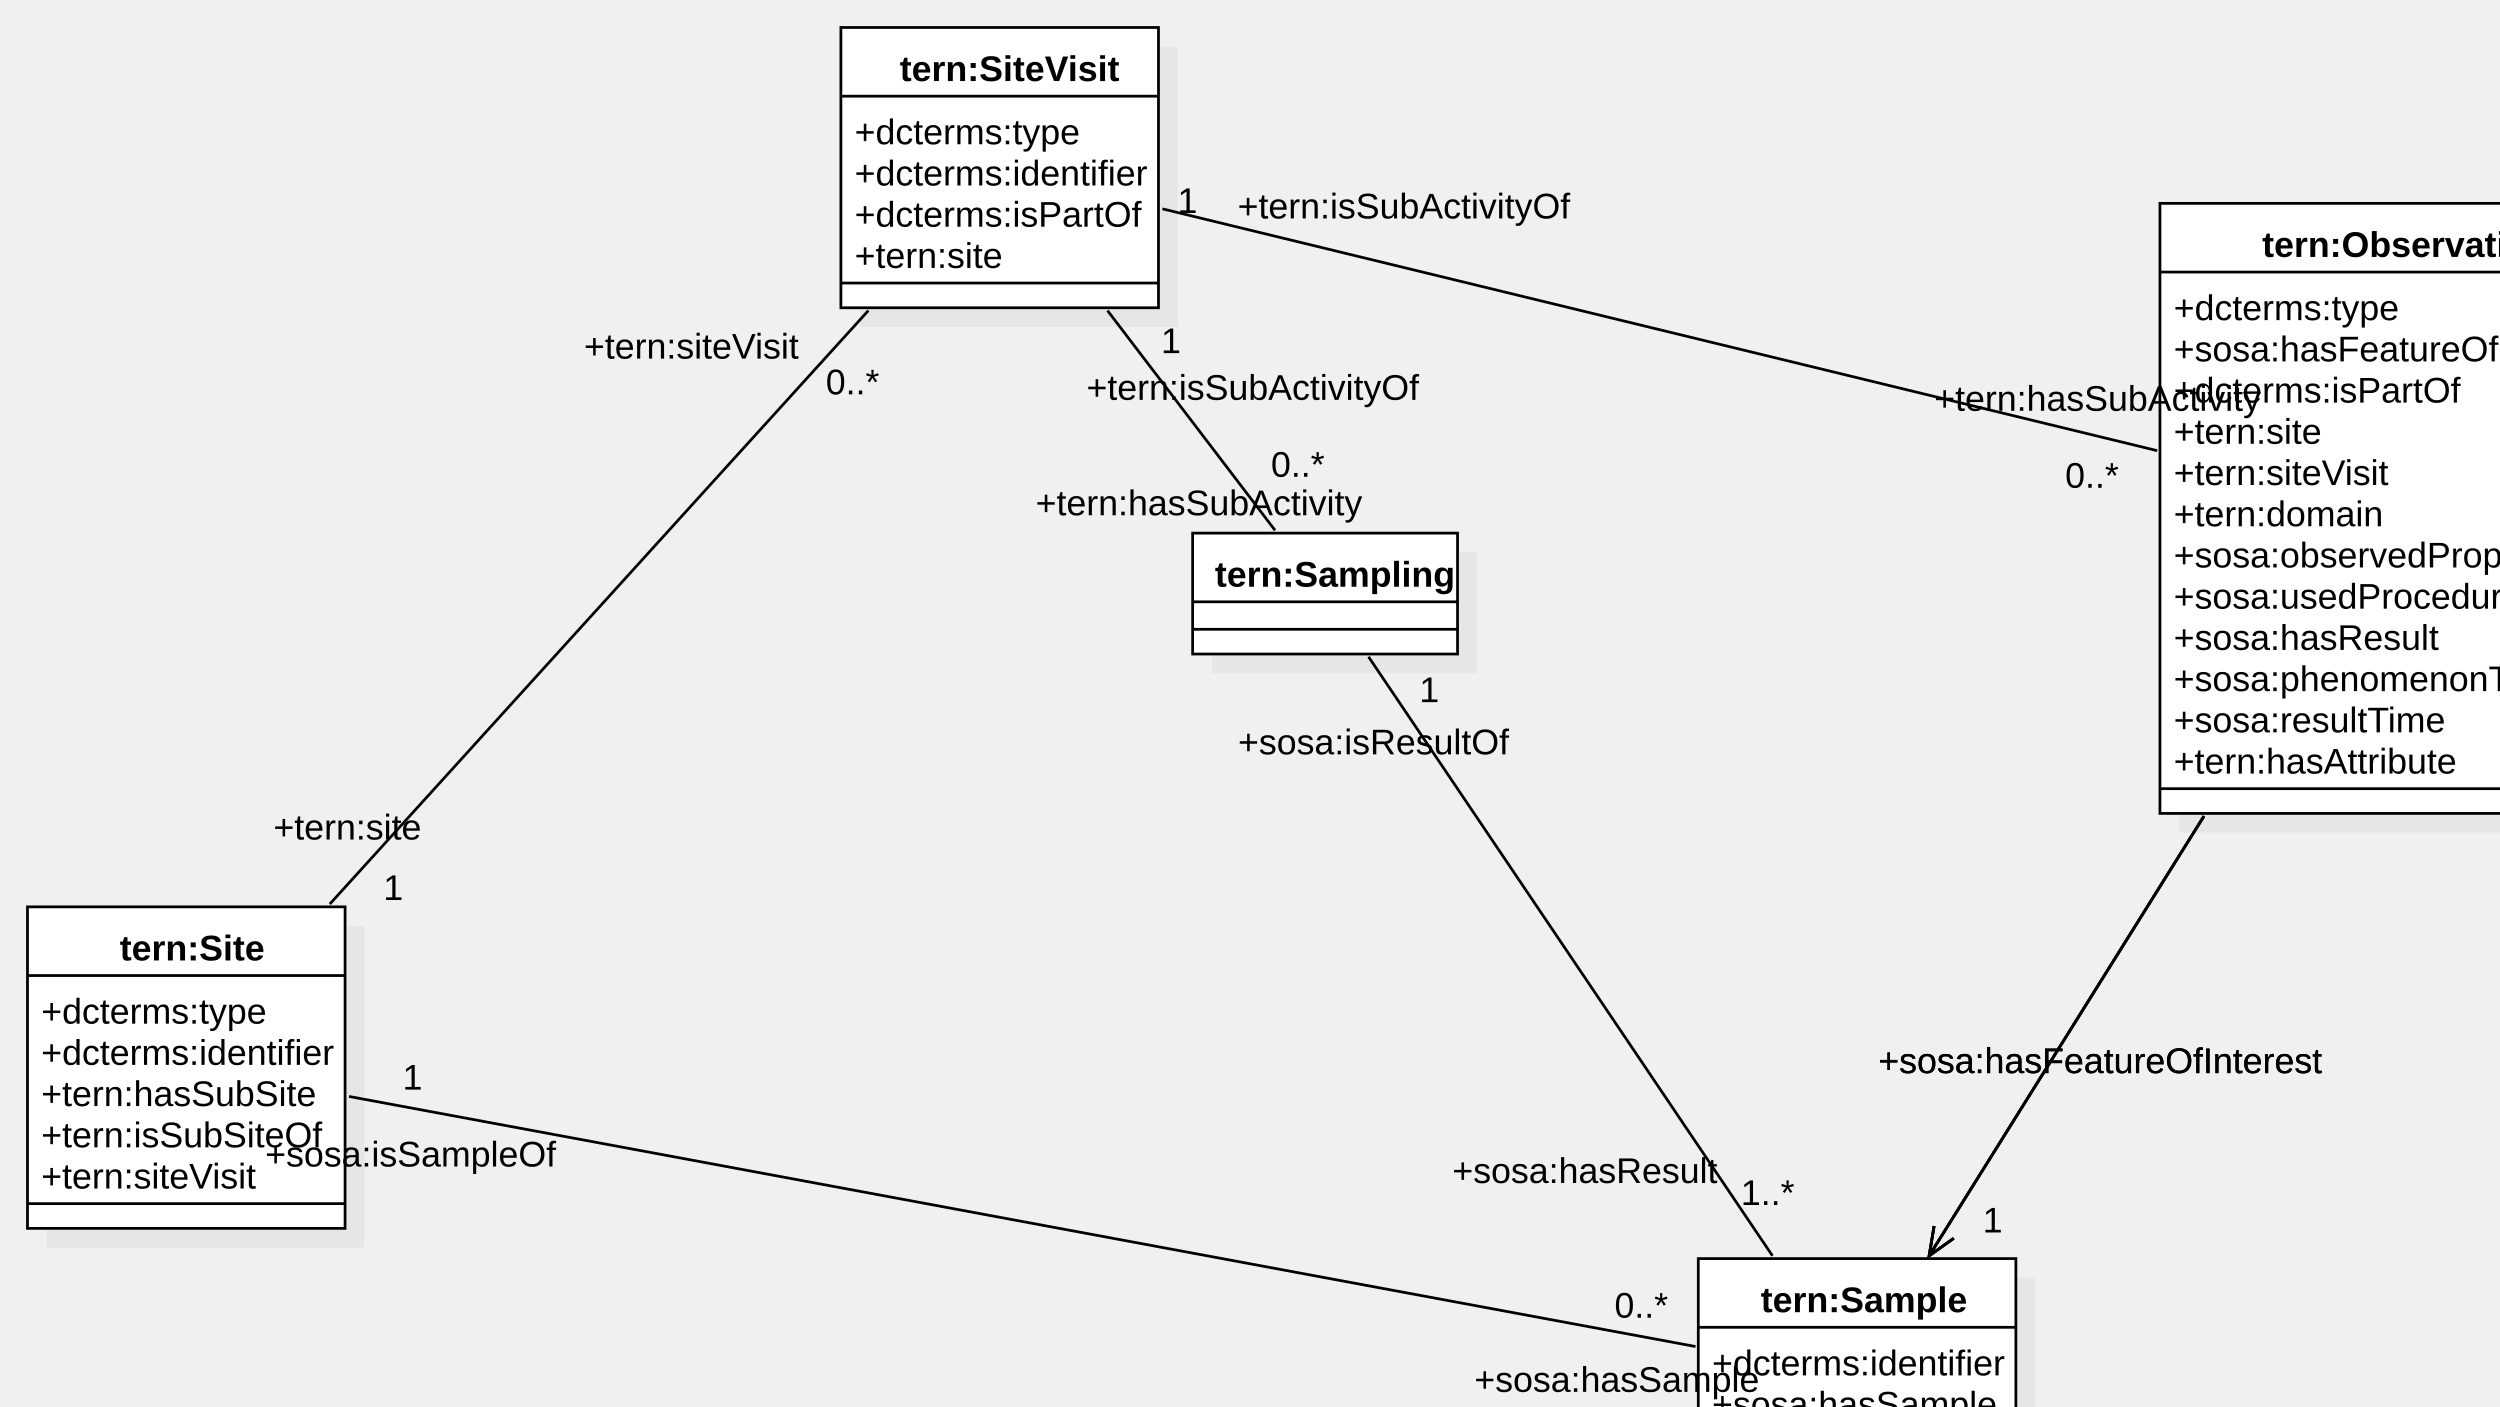
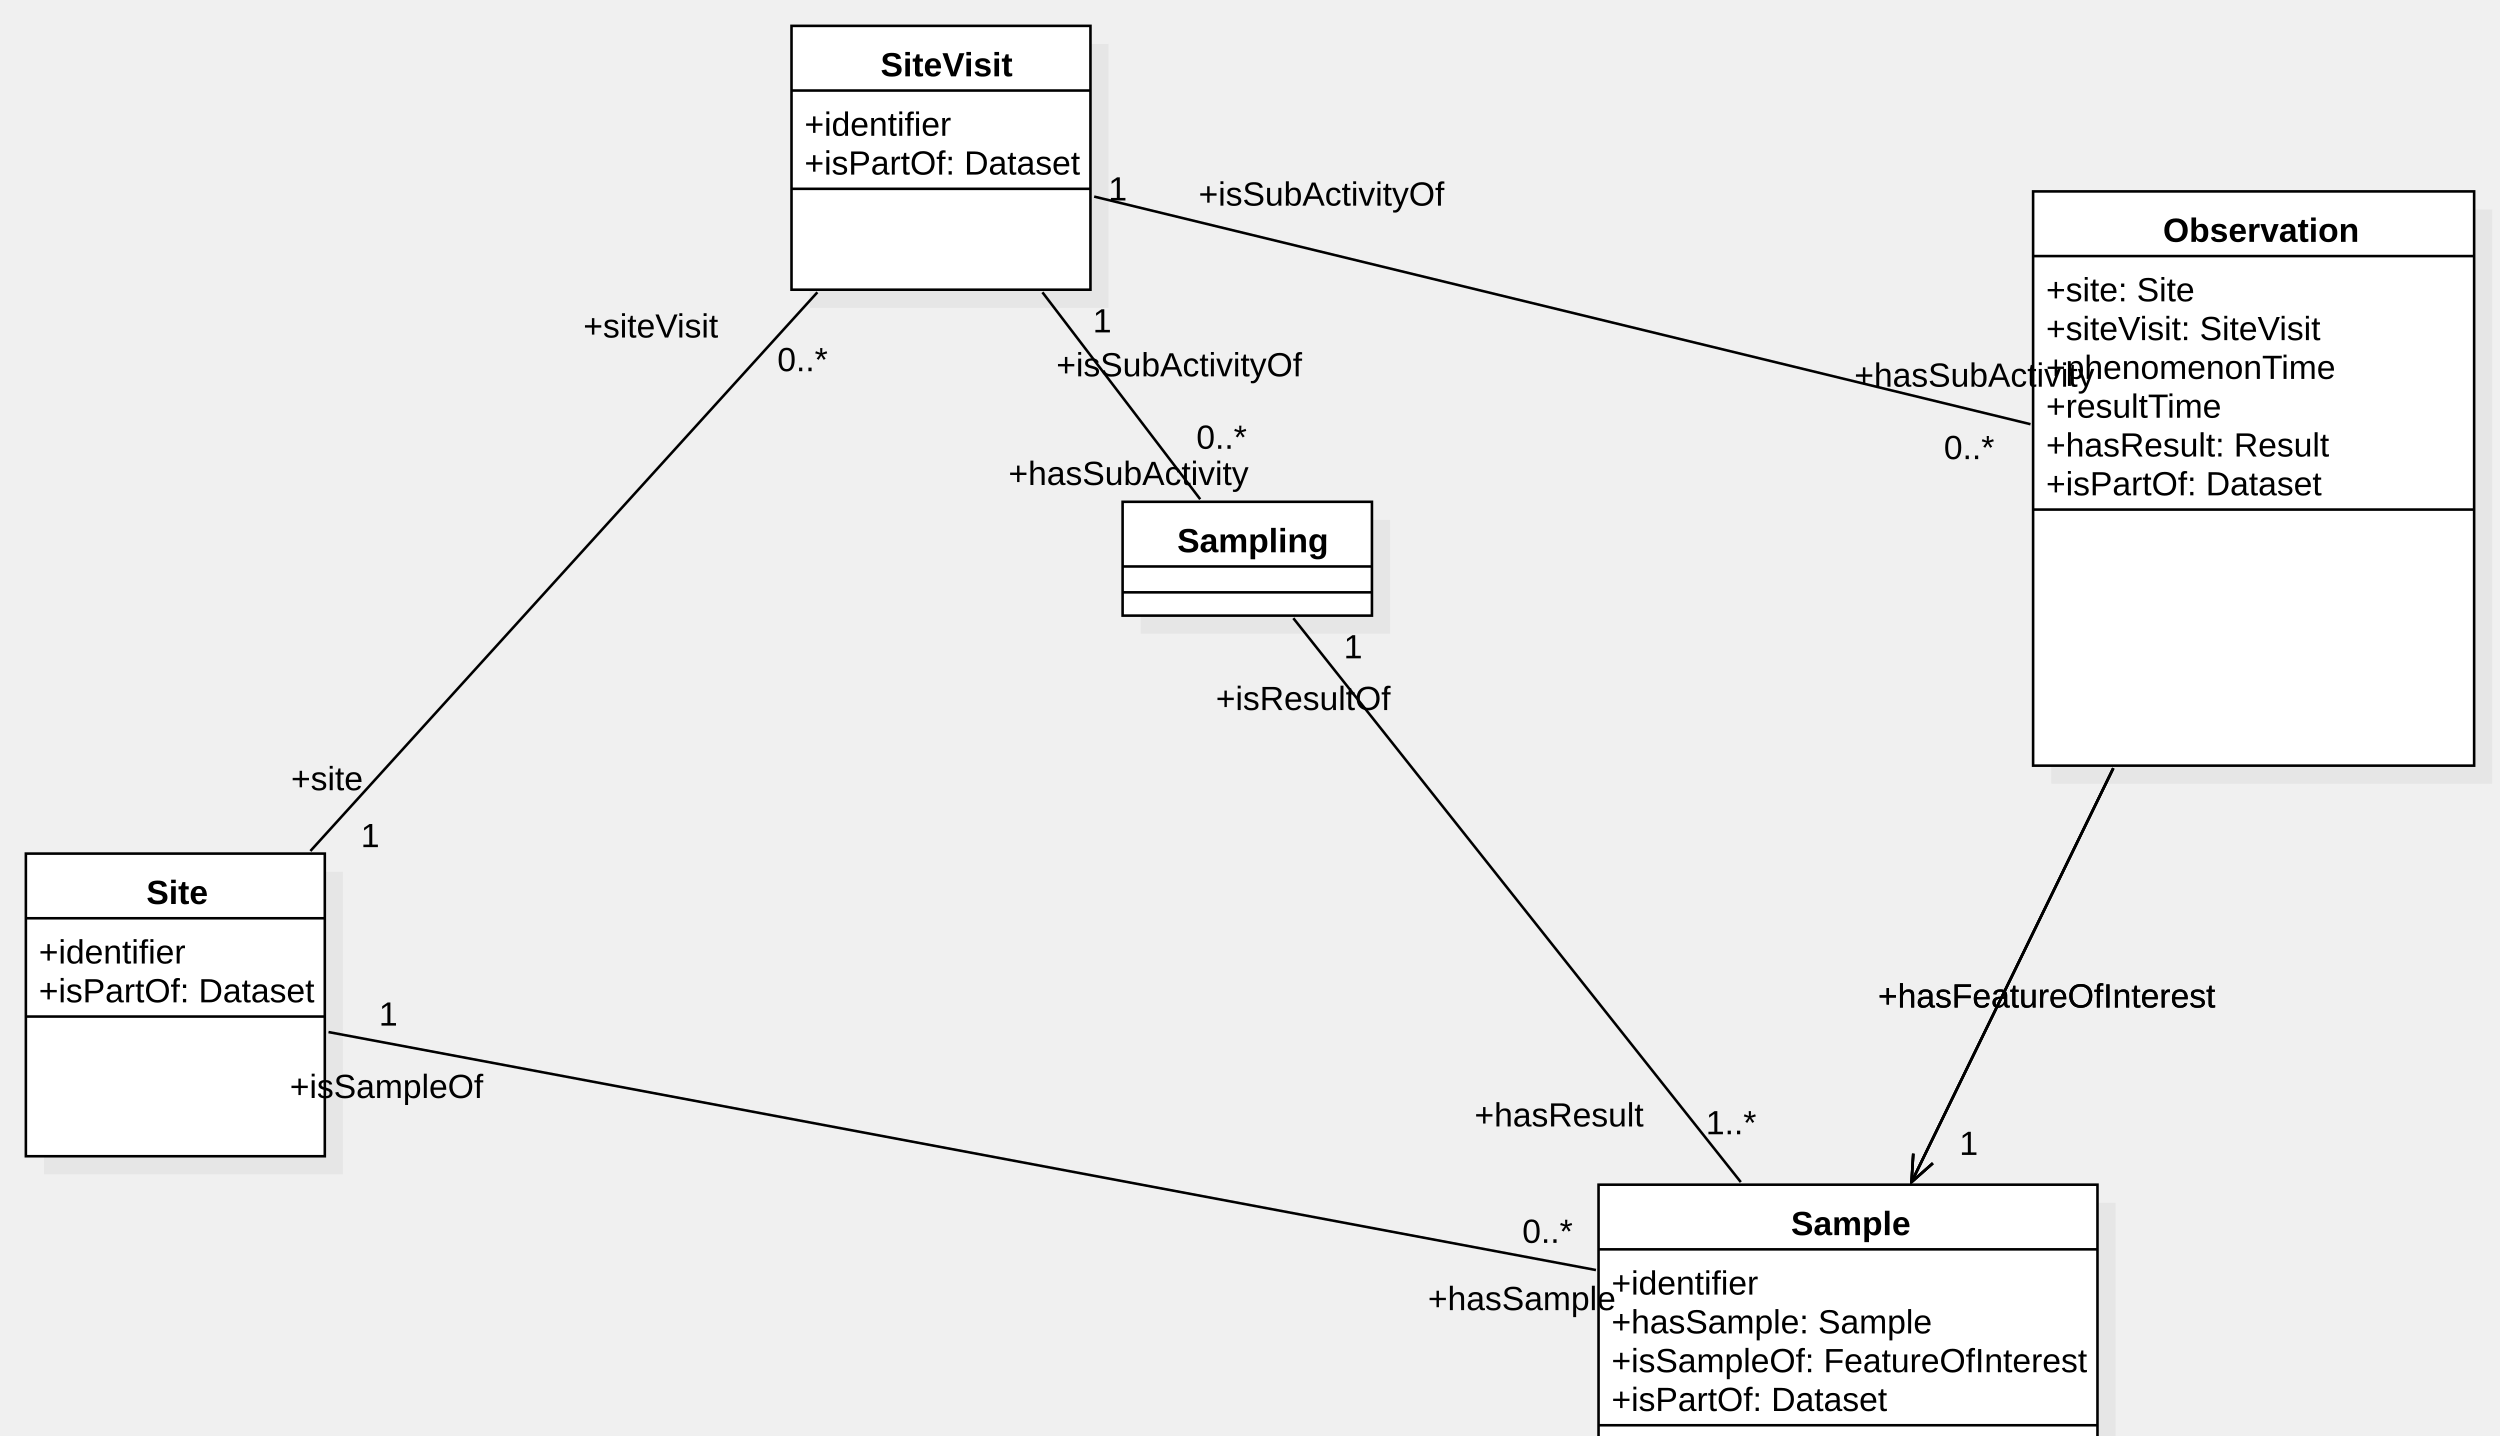
- <svg xmlns="http://www.w3.org/2000/svg" height="512" version="1.1" width="909.743">
+ <svg xmlns="http://www.w3.org/2000/svg" height="555" version="1.1" width="966.503">
  <defs />
  <g>
    <g transform="translate(-254,-110) scale(1,1)">
      <rect fill="#C0C0C0" height="117" opacity="0.2" stroke="none" width="115.571" x="271" y="447" />
    </g>
    <g transform="translate(-254,-110) scale(1,1)">
      <rect fill="#ffffff" height="117" stroke="none" width="115.571" x="264" y="440" />
    </g>
    <g transform="translate(-254,-110) scale(1,1)">
      <path d="M 264 440 L 379.571 440 L 379.571 557 L 264 557 L 264 440 Z Z" fill="none" stroke="#000000" stroke-miterlimit="10" />
    </g>
    <g transform="translate(-254,-110) scale(1,1)">
      <path d="M 264 465 L 379.571 465" fill="none" stroke="#000000" stroke-miterlimit="10" />
    </g>
    <g transform="translate(-254,-110) scale(1,1)">
-       <path d="M 264 548 L 379.571 548" fill="none" stroke="#000000" stroke-miterlimit="10" />
-     </g>
-     <g transform="translate(-254,-110) scale(1,1)">
-       <g>
-         <path fill="none" stroke="none" />
-         <text fill="#000000" font-family="Arial" font-size="13px" font-style="normal" font-weight="bold" stroke="none" text-decoration="none" x="297.579" y="459.5">tern:Site</text>
-       </g>
-     </g>
-     <g transform="translate(-254,-110) scale(1,1)">
-       <g>
-         <path fill="none" stroke="none" />
-         <text fill="#000000" font-family="Arial" font-size="13px" font-style="normal" font-weight="normal" stroke="none" text-decoration="none" x="269" y="482.5">+dcterms:type</text>
-       </g>
-     </g>
-     <g transform="translate(-254,-110) scale(1,1)">
-       <g>
-         <path fill="none" stroke="none" />
-         <text fill="#000000" font-family="Arial" font-size="13px" font-style="normal" font-weight="normal" stroke="none" text-decoration="none" x="269" y="497.5">+dcterms:identifier</text>
-       </g>
-     </g>
-     <g transform="translate(-254,-110) scale(1,1)">
-       <g>
-         <path fill="none" stroke="none" />
-         <text fill="#000000" font-family="Arial" font-size="13px" font-style="normal" font-weight="normal" stroke="none" text-decoration="none" x="269" y="512.5">+tern:hasSubSite</text>
-       </g>
-     </g>
-     <g transform="translate(-254,-110) scale(1,1)">
-       <g>
-         <path fill="none" stroke="none" />
-         <text fill="#000000" font-family="Arial" font-size="13px" font-style="normal" font-weight="normal" stroke="none" text-decoration="none" x="269" y="527.5">+tern:isSubSiteOf</text>
-       </g>
-     </g>
-     <g transform="translate(-254,-110) scale(1,1)">
-       <g>
-         <path fill="none" stroke="none" />
-         <text fill="#000000" font-family="Arial" font-size="13px" font-style="normal" font-weight="normal" stroke="none" text-decoration="none" x="269" y="542.5">+tern:siteVisit</text>
+       <path d="M 264 503 L 379.571 503" fill="none" stroke="#000000" stroke-miterlimit="10" />
+     </g>
+     <g transform="translate(-254,-110) scale(1,1)">
+       <g>
+         <path fill="none" stroke="none" />
+         <text fill="#000000" font-family="Arial" font-size="13px" font-style="normal" font-weight="bold" stroke="none" text-decoration="none" x="310.585" y="459.5">Site</text>
+       </g>
+     </g>
+     <g transform="translate(-254,-110) scale(1,1)">
+       <g>
+         <path fill="none" stroke="none" />
+         <text fill="#000000" font-family="Arial" font-size="13px" font-style="normal" font-weight="normal" stroke="none" text-decoration="none" x="269" y="482.5">+identifier</text>
+       </g>
+     </g>
+     <g transform="translate(-254,-110) scale(1,1)">
+       <g>
+         <path fill="none" stroke="none" />
+         <text fill="#000000" font-family="Arial" font-size="13px" font-style="normal" font-weight="normal" stroke="none" text-decoration="none" x="269" y="497.5">+isPartOf: Dataset</text>
      </g>
    </g>
    <g transform="translate(-254,-110) scale(1,1)">
      <rect fill="#C0C0C0" height="102" opacity="0.2" stroke="none" width="115.571" x="567" y="127" />
    </g>
    <g transform="translate(-254,-110) scale(1,1)">
      <rect fill="#ffffff" height="102" stroke="none" width="115.571" x="560" y="120" />
    </g>
    <g transform="translate(-254,-110) scale(1,1)">
      <path d="M 560 120 L 675.571 120 L 675.571 222 L 560 222 L 560 120 Z Z" fill="none" stroke="#000000" stroke-miterlimit="10" />
    </g>
    <g transform="translate(-254,-110) scale(1,1)">
      <path d="M 560 145 L 675.571 145" fill="none" stroke="#000000" stroke-miterlimit="10" />
    </g>
    <g transform="translate(-254,-110) scale(1,1)">
-       <path d="M 560 213 L 675.571 213" fill="none" stroke="#000000" stroke-miterlimit="10" />
-     </g>
-     <g transform="translate(-254,-110) scale(1,1)">
-       <g>
-         <path fill="none" stroke="none" />
-         <text fill="#000000" font-family="Arial" font-size="13px" font-style="normal" font-weight="bold" stroke="none" text-decoration="none" x="581.417" y="139.5">tern:SiteVisit</text>
-       </g>
-     </g>
-     <g transform="translate(-254,-110) scale(1,1)">
-       <g>
-         <path fill="none" stroke="none" />
-         <text fill="#000000" font-family="Arial" font-size="13px" font-style="normal" font-weight="normal" stroke="none" text-decoration="none" x="565" y="162.5">+dcterms:type</text>
-       </g>
-     </g>
-     <g transform="translate(-254,-110) scale(1,1)">
-       <g>
-         <path fill="none" stroke="none" />
-         <text fill="#000000" font-family="Arial" font-size="13px" font-style="normal" font-weight="normal" stroke="none" text-decoration="none" x="565" y="177.5">+dcterms:identifier</text>
-       </g>
-     </g>
-     <g transform="translate(-254,-110) scale(1,1)">
-       <g>
-         <path fill="none" stroke="none" />
-         <text fill="#000000" font-family="Arial" font-size="13px" font-style="normal" font-weight="normal" stroke="none" text-decoration="none" x="565" y="192.5">+dcterms:isPartOf</text>
-       </g>
-     </g>
-     <g transform="translate(-254,-110) scale(1,1)">
-       <g>
-         <path fill="none" stroke="none" />
-         <text fill="#000000" font-family="Arial" font-size="13px" font-style="normal" font-weight="normal" stroke="none" text-decoration="none" x="565" y="207.5">+tern:site</text>
+       <path d="M 560 183 L 675.571 183" fill="none" stroke="#000000" stroke-miterlimit="10" />
+     </g>
+     <g transform="translate(-254,-110) scale(1,1)">
+       <g>
+         <path fill="none" stroke="none" />
+         <text fill="#000000" font-family="Arial" font-size="13px" font-style="normal" font-weight="bold" stroke="none" text-decoration="none" x="594.423" y="139.5">SiteVisit</text>
+       </g>
+     </g>
+     <g transform="translate(-254,-110) scale(1,1)">
+       <g>
+         <path fill="none" stroke="none" />
+         <text fill="#000000" font-family="Arial" font-size="13px" font-style="normal" font-weight="normal" stroke="none" text-decoration="none" x="565" y="162.5">+identifier</text>
+       </g>
+     </g>
+     <g transform="translate(-254,-110) scale(1,1)">
+       <g>
+         <path fill="none" stroke="none" />
+         <text fill="#000000" font-family="Arial" font-size="13px" font-style="normal" font-weight="normal" stroke="none" text-decoration="none" x="565" y="177.5">+isPartOf: Dataset</text>
      </g>
    </g>
    <g transform="translate(-254,-110) scale(1,1)">
      <path d="M 374 439 L 570 223" fill="none" stroke="#000000" stroke-miterlimit="10" />
    </g>
    <g transform="translate(-254,-110) scale(1,1)">
      <g>
        <path fill="none" stroke="none" />
-         <text fill="#000000" font-family="Arial" font-size="13px" font-style="normal" font-weight="normal" stroke="none" text-decoration="none" x="353.5" y="415.5">+tern:site</text>
+         <text fill="#000000" font-family="Arial" font-size="13px" font-style="normal" font-weight="normal" stroke="none" text-decoration="none" x="366.506" y="415.5">+site</text>
      </g>
    </g>
    <g transform="translate(-254,-110) scale(1,1)">
      <g>
        <path fill="none" stroke="none" />
        <text fill="#000000" font-family="Arial" font-size="13px" font-style="normal" font-weight="normal" stroke="none" text-decoration="none" x="393.5" y="437.5">1</text>
      </g>
    </g>
    <g transform="translate(-254,-110) scale(1,1)">
      <g>
        <path fill="none" stroke="none" />
-         <text fill="#000000" font-family="Arial" font-size="13px" font-style="normal" font-weight="normal" stroke="none" text-decoration="none" x="466.5" y="240.5">+tern:siteVisit</text>
+         <text fill="#000000" font-family="Arial" font-size="13px" font-style="normal" font-weight="normal" stroke="none" text-decoration="none" x="479.506" y="240.5">+siteVisit</text>
      </g>
    </g>
    <g transform="translate(-254,-110) scale(1,1)">
      <g>
        <path fill="none" stroke="none" />
        <text fill="#000000" font-family="Arial" font-size="13px" font-style="normal" font-weight="normal" stroke="none" text-decoration="none" x="554.5" y="253.5">0..*</text>
      </g>
    </g>
    <g transform="translate(-254,-110) scale(1,1)">
-       <rect fill="#C0C0C0" height="87" opacity="0.2" stroke="none" width="115.571" x="879" y="575" />
-     </g>
-     <g transform="translate(-254,-110) scale(1,1)">
-       <rect fill="#ffffff" height="87" stroke="none" width="115.571" x="872" y="568" />
-     </g>
-     <g transform="translate(-254,-110) scale(1,1)">
-       <path d="M 872 568 L 987.571 568 L 987.571 655 L 872 655 L 872 568 Z Z" fill="none" stroke="#000000" stroke-miterlimit="10" />
-     </g>
-     <g transform="translate(-254,-110) scale(1,1)">
-       <path d="M 872 593 L 987.571 593" fill="none" stroke="#000000" stroke-miterlimit="10" />
-     </g>
-     <g transform="translate(-254,-110) scale(1,1)">
-       <path d="M 872 646 L 987.571 646" fill="none" stroke="#000000" stroke-miterlimit="10" />
-     </g>
-     <g transform="translate(-254,-110) scale(1,1)">
-       <g>
-         <path fill="none" stroke="none" />
-         <text fill="#000000" font-family="Arial" font-size="13px" font-style="normal" font-weight="bold" stroke="none" text-decoration="none" x="894.74" y="587.5">tern:Sample</text>
-       </g>
-     </g>
-     <g transform="translate(-254,-110) scale(1,1)">
-       <g>
-         <path fill="none" stroke="none" />
-         <text fill="#000000" font-family="Arial" font-size="13px" font-style="normal" font-weight="normal" stroke="none" text-decoration="none" x="877" y="610.5">+dcterms:identifier</text>
-       </g>
-     </g>
-     <g transform="translate(-254,-110) scale(1,1)">
-       <g>
-         <path fill="none" stroke="none" />
-         <text fill="#000000" font-family="Arial" font-size="13px" font-style="normal" font-weight="normal" stroke="none" text-decoration="none" x="877" y="625.5">+sosa:hasSample</text>
-       </g>
-     </g>
-     <g transform="translate(-254,-110) scale(1,1)">
-       <g>
-         <path fill="none" stroke="none" />
-         <text fill="#000000" font-family="Arial" font-size="13px" font-style="normal" font-weight="normal" stroke="none" text-decoration="none" x="877" y="640.5">+sosa:isSampleOf</text>
+       <rect fill="#C0C0C0" height="102" opacity="0.2" stroke="none" width="192.885" x="879" y="575" />
+     </g>
+     <g transform="translate(-254,-110) scale(1,1)">
+       <rect fill="#ffffff" height="102" stroke="none" width="192.885" x="872" y="568" />
+     </g>
+     <g transform="translate(-254,-110) scale(1,1)">
+       <path d="M 872 568 L 1064.885 568 L 1064.885 670 L 872 670 L 872 568 Z Z" fill="none" stroke="#000000" stroke-miterlimit="10" />
+     </g>
+     <g transform="translate(-254,-110) scale(1,1)">
+       <path d="M 872 593 L 1064.885 593" fill="none" stroke="#000000" stroke-miterlimit="10" />
+     </g>
+     <g transform="translate(-254,-110) scale(1,1)">
+       <path d="M 872 661 L 1064.885 661" fill="none" stroke="#000000" stroke-miterlimit="10" />
+     </g>
+     <g transform="translate(-254,-110) scale(1,1)">
+       <g>
+         <path fill="none" stroke="none" />
+         <text fill="#000000" font-family="Arial" font-size="13px" font-style="normal" font-weight="bold" stroke="none" text-decoration="none" x="946.404" y="587.5">Sample</text>
+       </g>
+     </g>
+     <g transform="translate(-254,-110) scale(1,1)">
+       <g>
+         <path fill="none" stroke="none" />
+         <text fill="#000000" font-family="Arial" font-size="13px" font-style="normal" font-weight="normal" stroke="none" text-decoration="none" x="877" y="610.5">+identifier</text>
+       </g>
+     </g>
+     <g transform="translate(-254,-110) scale(1,1)">
+       <g>
+         <path fill="none" stroke="none" />
+         <text fill="#000000" font-family="Arial" font-size="13px" font-style="normal" font-weight="normal" stroke="none" text-decoration="none" x="877" y="625.5">+hasSample: Sample</text>
+       </g>
+     </g>
+     <g transform="translate(-254,-110) scale(1,1)">
+       <g>
+         <path fill="none" stroke="none" />
+         <text fill="#000000" font-family="Arial" font-size="13px" font-style="normal" font-weight="normal" stroke="none" text-decoration="none" x="877" y="640.5">+isSampleOf: FeatureOfInterest</text>
+       </g>
+     </g>
+     <g transform="translate(-254,-110) scale(1,1)">
+       <g>
+         <path fill="none" stroke="none" />
+         <text fill="#000000" font-family="Arial" font-size="13px" font-style="normal" font-weight="normal" stroke="none" text-decoration="none" x="877" y="655.5">+isPartOf: Dataset</text>
      </g>
    </g>
    <g transform="translate(-254,-110) scale(1,1)">
      <rect fill="#C0C0C0" height="222" opacity="0.2" stroke="none" width="170.503" x="1047" y="191" />
    </g>
    <g transform="translate(-254,-110) scale(1,1)">
      <rect fill="#ffffff" height="222" stroke="none" width="170.503" x="1040" y="184" />
    </g>
    <g transform="translate(-254,-110) scale(1,1)">
      <path d="M 1040 184 L 1210.503 184 L 1210.503 406 L 1040 406 L 1040 184 Z Z" fill="none" stroke="#000000" stroke-miterlimit="10" />
    </g>
    <g transform="translate(-254,-110) scale(1,1)">
      <path d="M 1040 209 L 1210.503 209" fill="none" stroke="#000000" stroke-miterlimit="10" />
    </g>
    <g transform="translate(-254,-110) scale(1,1)">
-       <path d="M 1040 397 L 1210.503 397" fill="none" stroke="#000000" stroke-miterlimit="10" />
-     </g>
-     <g transform="translate(-254,-110) scale(1,1)">
-       <g>
-         <path fill="none" stroke="none" />
-         <text fill="#000000" font-family="Arial" font-size="13px" font-style="normal" font-weight="bold" stroke="none" text-decoration="none" x="1077.2" y="203.5">tern:Observation</text>
-       </g>
-     </g>
-     <g transform="translate(-254,-110) scale(1,1)">
-       <g>
-         <path fill="none" stroke="none" />
-         <text fill="#000000" font-family="Arial" font-size="13px" font-style="normal" font-weight="normal" stroke="none" text-decoration="none" x="1045" y="226.5">+dcterms:type</text>
-       </g>
-     </g>
-     <g transform="translate(-254,-110) scale(1,1)">
-       <g>
-         <path fill="none" stroke="none" />
-         <text fill="#000000" font-family="Arial" font-size="13px" font-style="normal" font-weight="normal" stroke="none" text-decoration="none" x="1045" y="241.5">+sosa:hasFeatureOfInterest</text>
-       </g>
-     </g>
-     <g transform="translate(-254,-110) scale(1,1)">
-       <g>
-         <path fill="none" stroke="none" />
-         <text fill="#000000" font-family="Arial" font-size="13px" font-style="normal" font-weight="normal" stroke="none" text-decoration="none" x="1045" y="256.5">+dcterms:isPartOf</text>
-       </g>
-     </g>
-     <g transform="translate(-254,-110) scale(1,1)">
-       <g>
-         <path fill="none" stroke="none" />
-         <text fill="#000000" font-family="Arial" font-size="13px" font-style="normal" font-weight="normal" stroke="none" text-decoration="none" x="1045" y="271.5">+tern:site</text>
-       </g>
-     </g>
-     <g transform="translate(-254,-110) scale(1,1)">
-       <g>
-         <path fill="none" stroke="none" />
-         <text fill="#000000" font-family="Arial" font-size="13px" font-style="normal" font-weight="normal" stroke="none" text-decoration="none" x="1045" y="286.5">+tern:siteVisit</text>
-       </g>
-     </g>
-     <g transform="translate(-254,-110) scale(1,1)">
-       <g>
-         <path fill="none" stroke="none" />
-         <text fill="#000000" font-family="Arial" font-size="13px" font-style="normal" font-weight="normal" stroke="none" text-decoration="none" x="1045" y="301.5">+tern:domain</text>
-       </g>
-     </g>
-     <g transform="translate(-254,-110) scale(1,1)">
-       <g>
-         <path fill="none" stroke="none" />
-         <text fill="#000000" font-family="Arial" font-size="13px" font-style="normal" font-weight="normal" stroke="none" text-decoration="none" x="1045" y="316.5">+sosa:observedProperty</text>
-       </g>
-     </g>
-     <g transform="translate(-254,-110) scale(1,1)">
-       <g>
-         <path fill="none" stroke="none" />
-         <text fill="#000000" font-family="Arial" font-size="13px" font-style="normal" font-weight="normal" stroke="none" text-decoration="none" x="1045" y="331.5">+sosa:usedProcedure</text>
-       </g>
-     </g>
-     <g transform="translate(-254,-110) scale(1,1)">
-       <g>
-         <path fill="none" stroke="none" />
-         <text fill="#000000" font-family="Arial" font-size="13px" font-style="normal" font-weight="normal" stroke="none" text-decoration="none" x="1045" y="346.5">+sosa:hasResult</text>
-       </g>
-     </g>
-     <g transform="translate(-254,-110) scale(1,1)">
-       <g>
-         <path fill="none" stroke="none" />
-         <text fill="#000000" font-family="Arial" font-size="13px" font-style="normal" font-weight="normal" stroke="none" text-decoration="none" x="1045" y="361.5">+sosa:phenomenonTime</text>
-       </g>
-     </g>
-     <g transform="translate(-254,-110) scale(1,1)">
-       <g>
-         <path fill="none" stroke="none" />
-         <text fill="#000000" font-family="Arial" font-size="13px" font-style="normal" font-weight="normal" stroke="none" text-decoration="none" x="1045" y="376.5">+sosa:resultTime</text>
-       </g>
-     </g>
-     <g transform="translate(-254,-110) scale(1,1)">
-       <g>
-         <path fill="none" stroke="none" />
-         <text fill="#000000" font-family="Arial" font-size="13px" font-style="normal" font-weight="normal" stroke="none" text-decoration="none" x="1045" y="391.5">+tern:hasAttribute</text>
+       <path d="M 1040 307 L 1210.503 307" fill="none" stroke="#000000" stroke-miterlimit="10" />
+     </g>
+     <g transform="translate(-254,-110) scale(1,1)">
+       <g>
+         <path fill="none" stroke="none" />
+         <text fill="#000000" font-family="Arial" font-size="13px" font-style="normal" font-weight="bold" stroke="none" text-decoration="none" x="1090.206" y="203.5">Observation</text>
+       </g>
+     </g>
+     <g transform="translate(-254,-110) scale(1,1)">
+       <g>
+         <path fill="none" stroke="none" />
+         <text fill="#000000" font-family="Arial" font-size="13px" font-style="normal" font-weight="normal" stroke="none" text-decoration="none" x="1045" y="226.5">+site: Site</text>
+       </g>
+     </g>
+     <g transform="translate(-254,-110) scale(1,1)">
+       <g>
+         <path fill="none" stroke="none" />
+         <text fill="#000000" font-family="Arial" font-size="13px" font-style="normal" font-weight="normal" stroke="none" text-decoration="none" x="1045" y="241.5">+siteVisit: SiteVisit</text>
+       </g>
+     </g>
+     <g transform="translate(-254,-110) scale(1,1)">
+       <g>
+         <path fill="none" stroke="none" />
+         <text fill="#000000" font-family="Arial" font-size="13px" font-style="normal" font-weight="normal" stroke="none" text-decoration="none" x="1045" y="256.5">+phenomenonTime</text>
+       </g>
+     </g>
+     <g transform="translate(-254,-110) scale(1,1)">
+       <g>
+         <path fill="none" stroke="none" />
+         <text fill="#000000" font-family="Arial" font-size="13px" font-style="normal" font-weight="normal" stroke="none" text-decoration="none" x="1045" y="271.5">+resultTime</text>
+       </g>
+     </g>
+     <g transform="translate(-254,-110) scale(1,1)">
+       <g>
+         <path fill="none" stroke="none" />
+         <text fill="#000000" font-family="Arial" font-size="13px" font-style="normal" font-weight="normal" stroke="none" text-decoration="none" x="1045" y="286.5">+hasResult: Result</text>
+       </g>
+     </g>
+     <g transform="translate(-254,-110) scale(1,1)">
+       <g>
+         <path fill="none" stroke="none" />
+         <text fill="#000000" font-family="Arial" font-size="13px" font-style="normal" font-weight="normal" stroke="none" text-decoration="none" x="1045" y="301.5">+isPartOf: Dataset</text>
      </g>
    </g>
    <g transform="translate(-254,-110) scale(1,1)">
      <path d="M 677 186 L 1039 274" fill="none" stroke="#000000" stroke-miterlimit="10" />
    </g>
    <g transform="translate(-254,-110) scale(1,1)">
      <g>
        <path fill="none" stroke="none" />
-         <text fill="#000000" font-family="Arial" font-size="13px" font-style="normal" font-weight="normal" stroke="none" text-decoration="none" x="704.365" y="189.5">+tern:isSubActivityOf</text>
+         <text fill="#000000" font-family="Arial" font-size="13px" font-style="normal" font-weight="normal" stroke="none" text-decoration="none" x="717.371" y="189.5">+isSubActivityOf</text>
      </g>
    </g>
    <g transform="translate(-254,-110) scale(1,1)">
      <g>
        <path fill="none" stroke="none" />
        <text fill="#000000" font-family="Arial" font-size="13px" font-style="normal" font-weight="normal" stroke="none" text-decoration="none" x="682.5" y="187.5">1</text>
      </g>
    </g>
    <g transform="translate(-254,-110) scale(1,1)">
      <g>
        <path fill="none" stroke="none" />
-         <text fill="#000000" font-family="Arial" font-size="13px" font-style="normal" font-weight="normal" stroke="none" text-decoration="none" x="957.865" y="259.5">+tern:hasSubActivity</text>
+         <text fill="#000000" font-family="Arial" font-size="13px" font-style="normal" font-weight="normal" stroke="none" text-decoration="none" x="970.871" y="259.5">+hasSubActivity</text>
      </g>
    </g>
    <g transform="translate(-254,-110) scale(1,1)">
      <g>
        <path fill="none" stroke="none" />
        <text fill="#000000" font-family="Arial" font-size="13px" font-style="normal" font-weight="normal" stroke="none" text-decoration="none" x="1005.5" y="287.5">0..*</text>
      </g>
    </g>
    <g transform="translate(-254,-110) scale(1,1)">
-       <path d="M 1056 407 L 956 567" fill="none" stroke="#000000" stroke-miterlimit="10" />
-     </g>
-     <g transform="translate(-254,-110) scale(1,1)">
-       <path d="M 957.817 556.151 L 956 567 L 964.956 560.613" fill="none" stroke="#000000" stroke-miterlimit="10" />
-     </g>
-     <g transform="translate(-254,-110) scale(1,1)">
-       <g>
-         <path fill="none" stroke="none" />
-         <text fill="#000000" font-family="Arial" font-size="13px" font-style="normal" font-weight="normal" stroke="none" text-decoration="none" x="937.5" y="500.5">+sosa:hasFeatureOfInterest</text>
-       </g>
-     </g>
-     <g transform="translate(-254,-110) scale(1,1)">
-       <path d="M 1056 407 L 956 567" fill="none" stroke="#000000" stroke-miterlimit="10" />
-     </g>
-     <g transform="translate(-254,-110) scale(1,1)">
-       <path d="M 957.817 556.151 L 956 567 L 964.956 560.613" fill="none" stroke="#000000" stroke-miterlimit="10" />
-     </g>
-     <g transform="translate(-254,-110) scale(1,1)">
-       <path d="M 1056 407 L 956 567" fill="none" stroke="#000000" stroke-miterlimit="10" />
-     </g>
-     <g transform="translate(-254,-110) scale(1,1)">
-       <path d="M 957.817 556.151 L 956 567 L 964.956 560.613" fill="none" stroke="#000000" stroke-miterlimit="10" />
-     </g>
-     <g transform="translate(-254,-110) scale(1,1)">
-       <g>
-         <path fill="none" stroke="none" />
-         <text fill="#000000" font-family="Arial" font-size="13px" font-style="normal" font-weight="normal" stroke="none" text-decoration="none" x="937.5" y="500.5">+sosa:hasFeatureOfInterest</text>
-       </g>
-     </g>
-     <g transform="translate(-254,-110) scale(1,1)">
-       <g>
-         <path fill="none" stroke="none" />
-         <text fill="#000000" font-family="Arial" font-size="13px" font-style="normal" font-weight="normal" stroke="none" text-decoration="none" x="975.5" y="558.5">1</text>
+       <path d="M 1071 407 L 993 567" fill="none" stroke="#000000" stroke-miterlimit="10" />
+     </g>
+     <g transform="translate(-254,-110) scale(1,1)">
+       <path d="M 993.669 556.02 L 993 567 L 1001.237 559.71" fill="none" stroke="#000000" stroke-miterlimit="10" />
+     </g>
+     <g transform="translate(-254,-110) scale(1,1)">
+       <g>
+         <path fill="none" stroke="none" />
+         <text fill="#000000" font-family="Arial" font-size="13px" font-style="normal" font-weight="normal" stroke="none" text-decoration="none" x="980.036" y="499.5">+hasFeatureOfInterest</text>
+       </g>
+     </g>
+     <g transform="translate(-254,-110) scale(1,1)">
+       <path d="M 1071 407 L 993 567" fill="none" stroke="#000000" stroke-miterlimit="10" />
+     </g>
+     <g transform="translate(-254,-110) scale(1,1)">
+       <path d="M 993.669 556.02 L 993 567 L 1001.237 559.71" fill="none" stroke="#000000" stroke-miterlimit="10" />
+     </g>
+     <g transform="translate(-254,-110) scale(1,1)">
+       <path d="M 1071 407 L 993 567" fill="none" stroke="#000000" stroke-miterlimit="10" />
+     </g>
+     <g transform="translate(-254,-110) scale(1,1)">
+       <path d="M 993.669 556.02 L 993 567 L 1001.237 559.71" fill="none" stroke="#000000" stroke-miterlimit="10" />
+     </g>
+     <g transform="translate(-254,-110) scale(1,1)">
+       <g>
+         <path fill="none" stroke="none" />
+         <text fill="#000000" font-family="Arial" font-size="13px" font-style="normal" font-weight="normal" stroke="none" text-decoration="none" x="980.036" y="499.5">+hasFeatureOfInterest</text>
+       </g>
+     </g>
+     <g transform="translate(-254,-110) scale(1,1)">
+       <g>
+         <path fill="none" stroke="none" />
+         <text fill="#000000" font-family="Arial" font-size="13px" font-style="normal" font-weight="normal" stroke="none" text-decoration="none" x="1011.5" y="556.5">1</text>
      </g>
    </g>
    <g transform="translate(-254,-110) scale(1,1)">
      <rect fill="#C0C0C0" height="44" opacity="0.2" stroke="none" width="96.395" x="695" y="311" />
    </g>
    <g transform="translate(-254,-110) scale(1,1)">
      <rect fill="#ffffff" height="44" stroke="none" width="96.395" x="688" y="304" />
    </g>
    <g transform="translate(-254,-110) scale(1,1)">
      <path d="M 688 304 L 784.395 304 L 784.395 348 L 688 348 L 688 304 Z Z" fill="none" stroke="#000000" stroke-miterlimit="10" />
    </g>
    <g transform="translate(-254,-110) scale(1,1)">
      <path d="M 688 329 L 784.395 329" fill="none" stroke="#000000" stroke-miterlimit="10" />
    </g>
    <g transform="translate(-254,-110) scale(1,1)">
      <path d="M 688 339 L 784.395 339" fill="none" stroke="#000000" stroke-miterlimit="10" />
    </g>
    <g transform="translate(-254,-110) scale(1,1)">
      <g>
        <path fill="none" stroke="none" />
-         <text fill="#000000" font-family="Arial" font-size="13px" font-style="normal" font-weight="bold" stroke="none" text-decoration="none" x="696.093" y="323.5">tern:Sampling</text>
-       </g>
-     </g>
-     <g transform="translate(-254,-110) scale(1,1)">
-       <path d="M 899 567 L 752 349" fill="none" stroke="#000000" stroke-miterlimit="10" />
-     </g>
-     <g transform="translate(-254,-110) scale(1,1)">
-       <g>
-         <path fill="none" stroke="none" />
-         <text fill="#000000" font-family="Arial" font-size="13px" font-style="normal" font-weight="normal" stroke="none" text-decoration="none" x="782.5" y="540.5">+sosa:hasResult</text>
-       </g>
-     </g>
-     <g transform="translate(-254,-110) scale(1,1)">
-       <g>
-         <path fill="none" stroke="none" />
-         <text fill="#000000" font-family="Arial" font-size="13px" font-style="normal" font-weight="normal" stroke="none" text-decoration="none" x="887.5" y="548.5">1..*</text>
-       </g>
-     </g>
-     <g transform="translate(-254,-110) scale(1,1)">
-       <g>
-         <path fill="none" stroke="none" />
-         <text fill="#000000" font-family="Arial" font-size="13px" font-style="normal" font-weight="normal" stroke="none" text-decoration="none" x="704.5" y="384.5">+sosa:isResultOf</text>
-       </g>
-     </g>
-     <g transform="translate(-254,-110) scale(1,1)">
-       <g>
-         <path fill="none" stroke="none" />
-         <text fill="#000000" font-family="Arial" font-size="13px" font-style="normal" font-weight="normal" stroke="none" text-decoration="none" x="770.5" y="365.5">1</text>
+         <text fill="#000000" font-family="Arial" font-size="13px" font-style="normal" font-weight="bold" stroke="none" text-decoration="none" x="709.099" y="323.5">Sampling</text>
+       </g>
+     </g>
+     <g transform="translate(-254,-110) scale(1,1)">
+       <path d="M 927 567 L 754 349" fill="none" stroke="#000000" stroke-miterlimit="10" />
+     </g>
+     <g transform="translate(-254,-110) scale(1,1)">
+       <g>
+         <path fill="none" stroke="none" />
+         <text fill="#000000" font-family="Arial" font-size="13px" font-style="normal" font-weight="normal" stroke="none" text-decoration="none" x="824.036" y="545.5">+hasResult</text>
+       </g>
+     </g>
+     <g transform="translate(-254,-110) scale(1,1)">
+       <g>
+         <path fill="none" stroke="none" />
+         <text fill="#000000" font-family="Arial" font-size="13px" font-style="normal" font-weight="normal" stroke="none" text-decoration="none" x="913.5" y="548.5">1..*</text>
+       </g>
+     </g>
+     <g transform="translate(-254,-110) scale(1,1)">
+       <g>
+         <path fill="none" stroke="none" />
+         <text fill="#000000" font-family="Arial" font-size="13px" font-style="normal" font-weight="normal" stroke="none" text-decoration="none" x="724.036" y="384.5">+isResultOf</text>
+       </g>
+     </g>
+     <g transform="translate(-254,-110) scale(1,1)">
+       <g>
+         <path fill="none" stroke="none" />
+         <text fill="#000000" font-family="Arial" font-size="13px" font-style="normal" font-weight="normal" stroke="none" text-decoration="none" x="773.5" y="364.5">1</text>
      </g>
    </g>
    <g transform="translate(-254,-110) scale(1,1)">
      <path d="M 718 303 L 657 223" fill="none" stroke="#000000" stroke-miterlimit="10" />
    </g>
    <g transform="translate(-254,-110) scale(1,1)">
      <g>
        <path fill="none" stroke="none" />
-         <text fill="#000000" font-family="Arial" font-size="13px" font-style="normal" font-weight="normal" stroke="none" text-decoration="none" x="630.865" y="297.5">+tern:hasSubActivity</text>
+         <text fill="#000000" font-family="Arial" font-size="13px" font-style="normal" font-weight="normal" stroke="none" text-decoration="none" x="643.871" y="297.5">+hasSubActivity</text>
      </g>
    </g>
    <g transform="translate(-254,-110) scale(1,1)">
      <g>
        <path fill="none" stroke="none" />
        <text fill="#000000" font-family="Arial" font-size="13px" font-style="normal" font-weight="normal" stroke="none" text-decoration="none" x="716.5" y="283.5">0..*</text>
      </g>
    </g>
    <g transform="translate(-254,-110) scale(1,1)">
      <g>
        <path fill="none" stroke="none" />
-         <text fill="#000000" font-family="Arial" font-size="13px" font-style="normal" font-weight="normal" stroke="none" text-decoration="none" x="649.365" y="255.5">+tern:isSubActivityOf</text>
+         <text fill="#000000" font-family="Arial" font-size="13px" font-style="normal" font-weight="normal" stroke="none" text-decoration="none" x="662.371" y="255.5">+isSubActivityOf</text>
      </g>
    </g>
    <g transform="translate(-254,-110) scale(1,1)">
      <g>
        <path fill="none" stroke="none" />
        <text fill="#000000" font-family="Arial" font-size="13px" font-style="normal" font-weight="normal" stroke="none" text-decoration="none" x="676.5" y="238.5">1</text>
      </g>
    </g>
    <g transform="translate(-254,-110) scale(1,1)">
-       <path d="M 871 600 L 381 509" fill="none" stroke="#000000" stroke-miterlimit="10" />
-     </g>
-     <g transform="translate(-254,-110) scale(1,1)">
-       <g>
-         <path fill="none" stroke="none" />
-         <text fill="#000000" font-family="Arial" font-size="13px" font-style="normal" font-weight="normal" stroke="none" text-decoration="none" x="790.5" y="616.5">+sosa:hasSample</text>
-       </g>
-     </g>
-     <g transform="translate(-254,-110) scale(1,1)">
-       <g>
-         <path fill="none" stroke="none" />
-         <text fill="#000000" font-family="Arial" font-size="13px" font-style="normal" font-weight="normal" stroke="none" text-decoration="none" x="841.5" y="589.5">0..*</text>
-       </g>
-     </g>
-     <g transform="translate(-254,-110) scale(1,1)">
-       <g>
-         <path fill="none" stroke="none" />
-         <text fill="#000000" font-family="Arial" font-size="13px" font-style="normal" font-weight="normal" stroke="none" text-decoration="none" x="350.5" y="534.5">+sosa:isSampleOf</text>
+       <path d="M 871 601 L 381 509" fill="none" stroke="#000000" stroke-miterlimit="10" />
+     </g>
+     <g transform="translate(-254,-110) scale(1,1)">
+       <g>
+         <path fill="none" stroke="none" />
+         <text fill="#000000" font-family="Arial" font-size="13px" font-style="normal" font-weight="normal" stroke="none" text-decoration="none" x="806.036" y="616.5">+hasSample</text>
+       </g>
+     </g>
+     <g transform="translate(-254,-110) scale(1,1)">
+       <g>
+         <path fill="none" stroke="none" />
+         <text fill="#000000" font-family="Arial" font-size="13px" font-style="normal" font-weight="normal" stroke="none" text-decoration="none" x="842.5" y="590.5">0..*</text>
+       </g>
+     </g>
+     <g transform="translate(-254,-110) scale(1,1)">
+       <g>
+         <path fill="none" stroke="none" />
+         <text fill="#000000" font-family="Arial" font-size="13px" font-style="normal" font-weight="normal" stroke="none" text-decoration="none" x="366.036" y="534.5">+isSampleOf</text>
      </g>
    </g>
    <g transform="translate(-254,-110) scale(1,1)">
      <g>
        <path fill="none" stroke="none" />
        <text fill="#000000" font-family="Arial" font-size="13px" font-style="normal" font-weight="normal" stroke="none" text-decoration="none" x="400.5" y="506.5">1</text>
      </g>
    </g>
  </g>
</svg>
